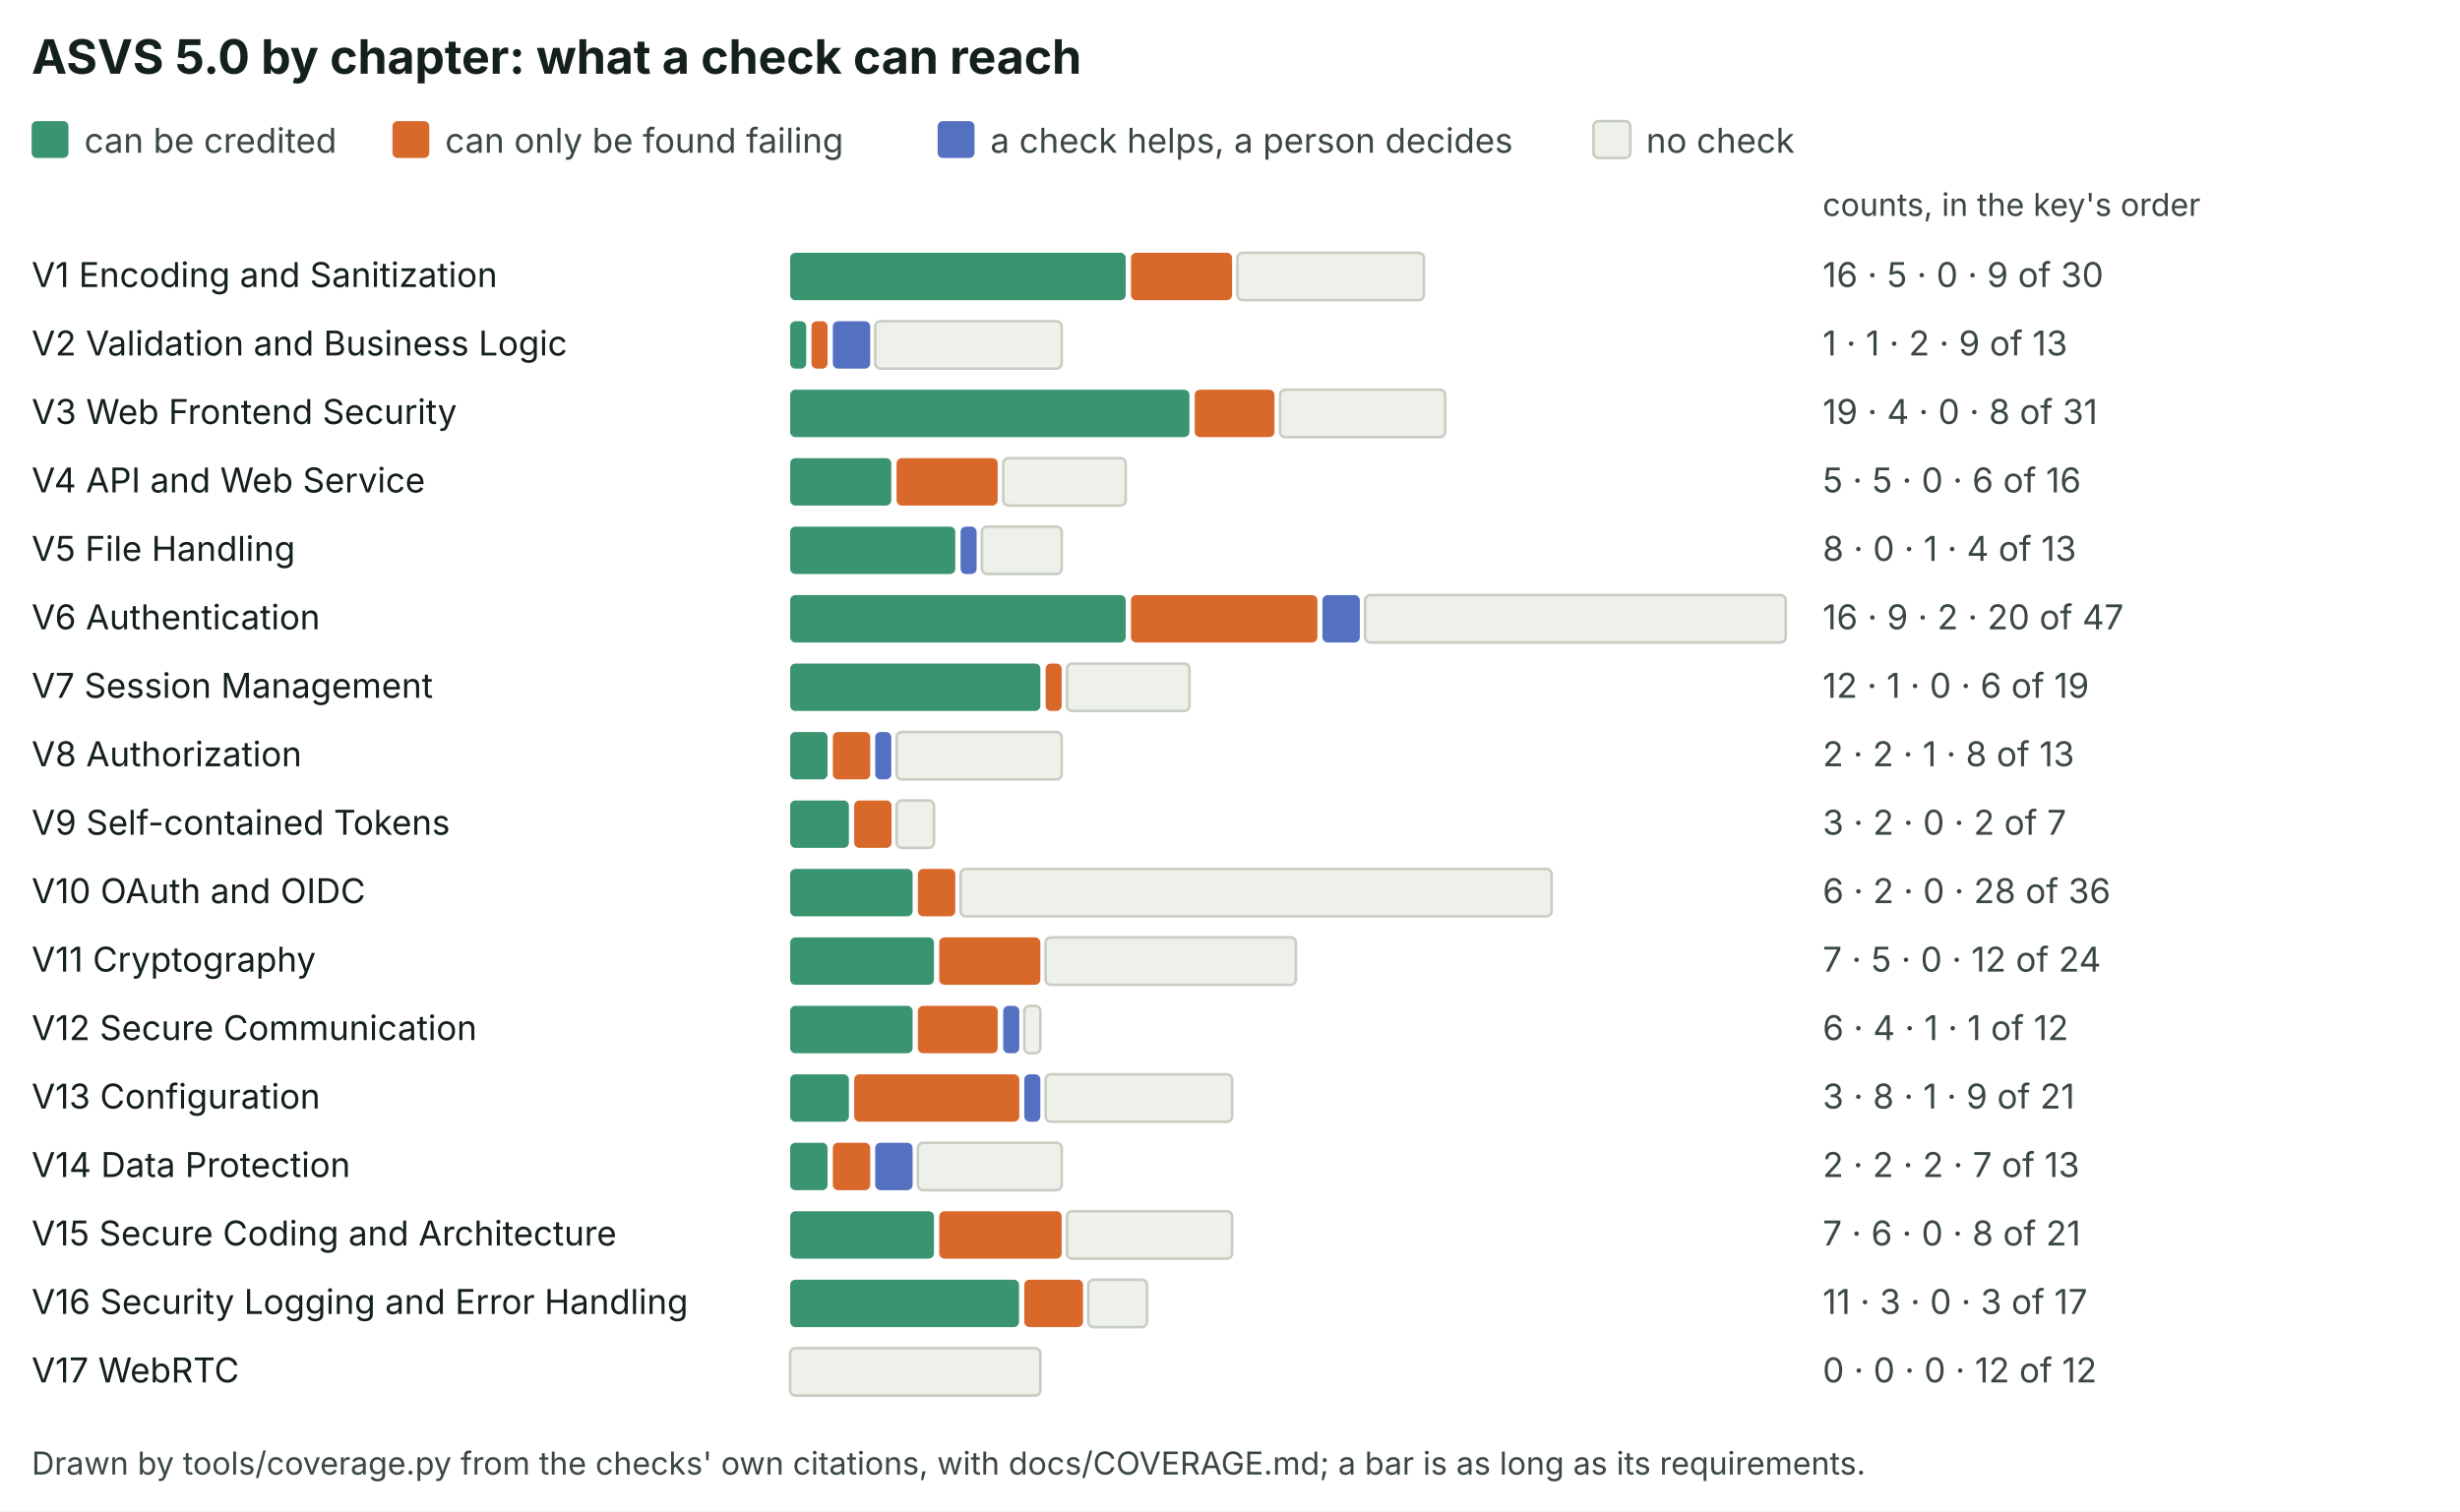
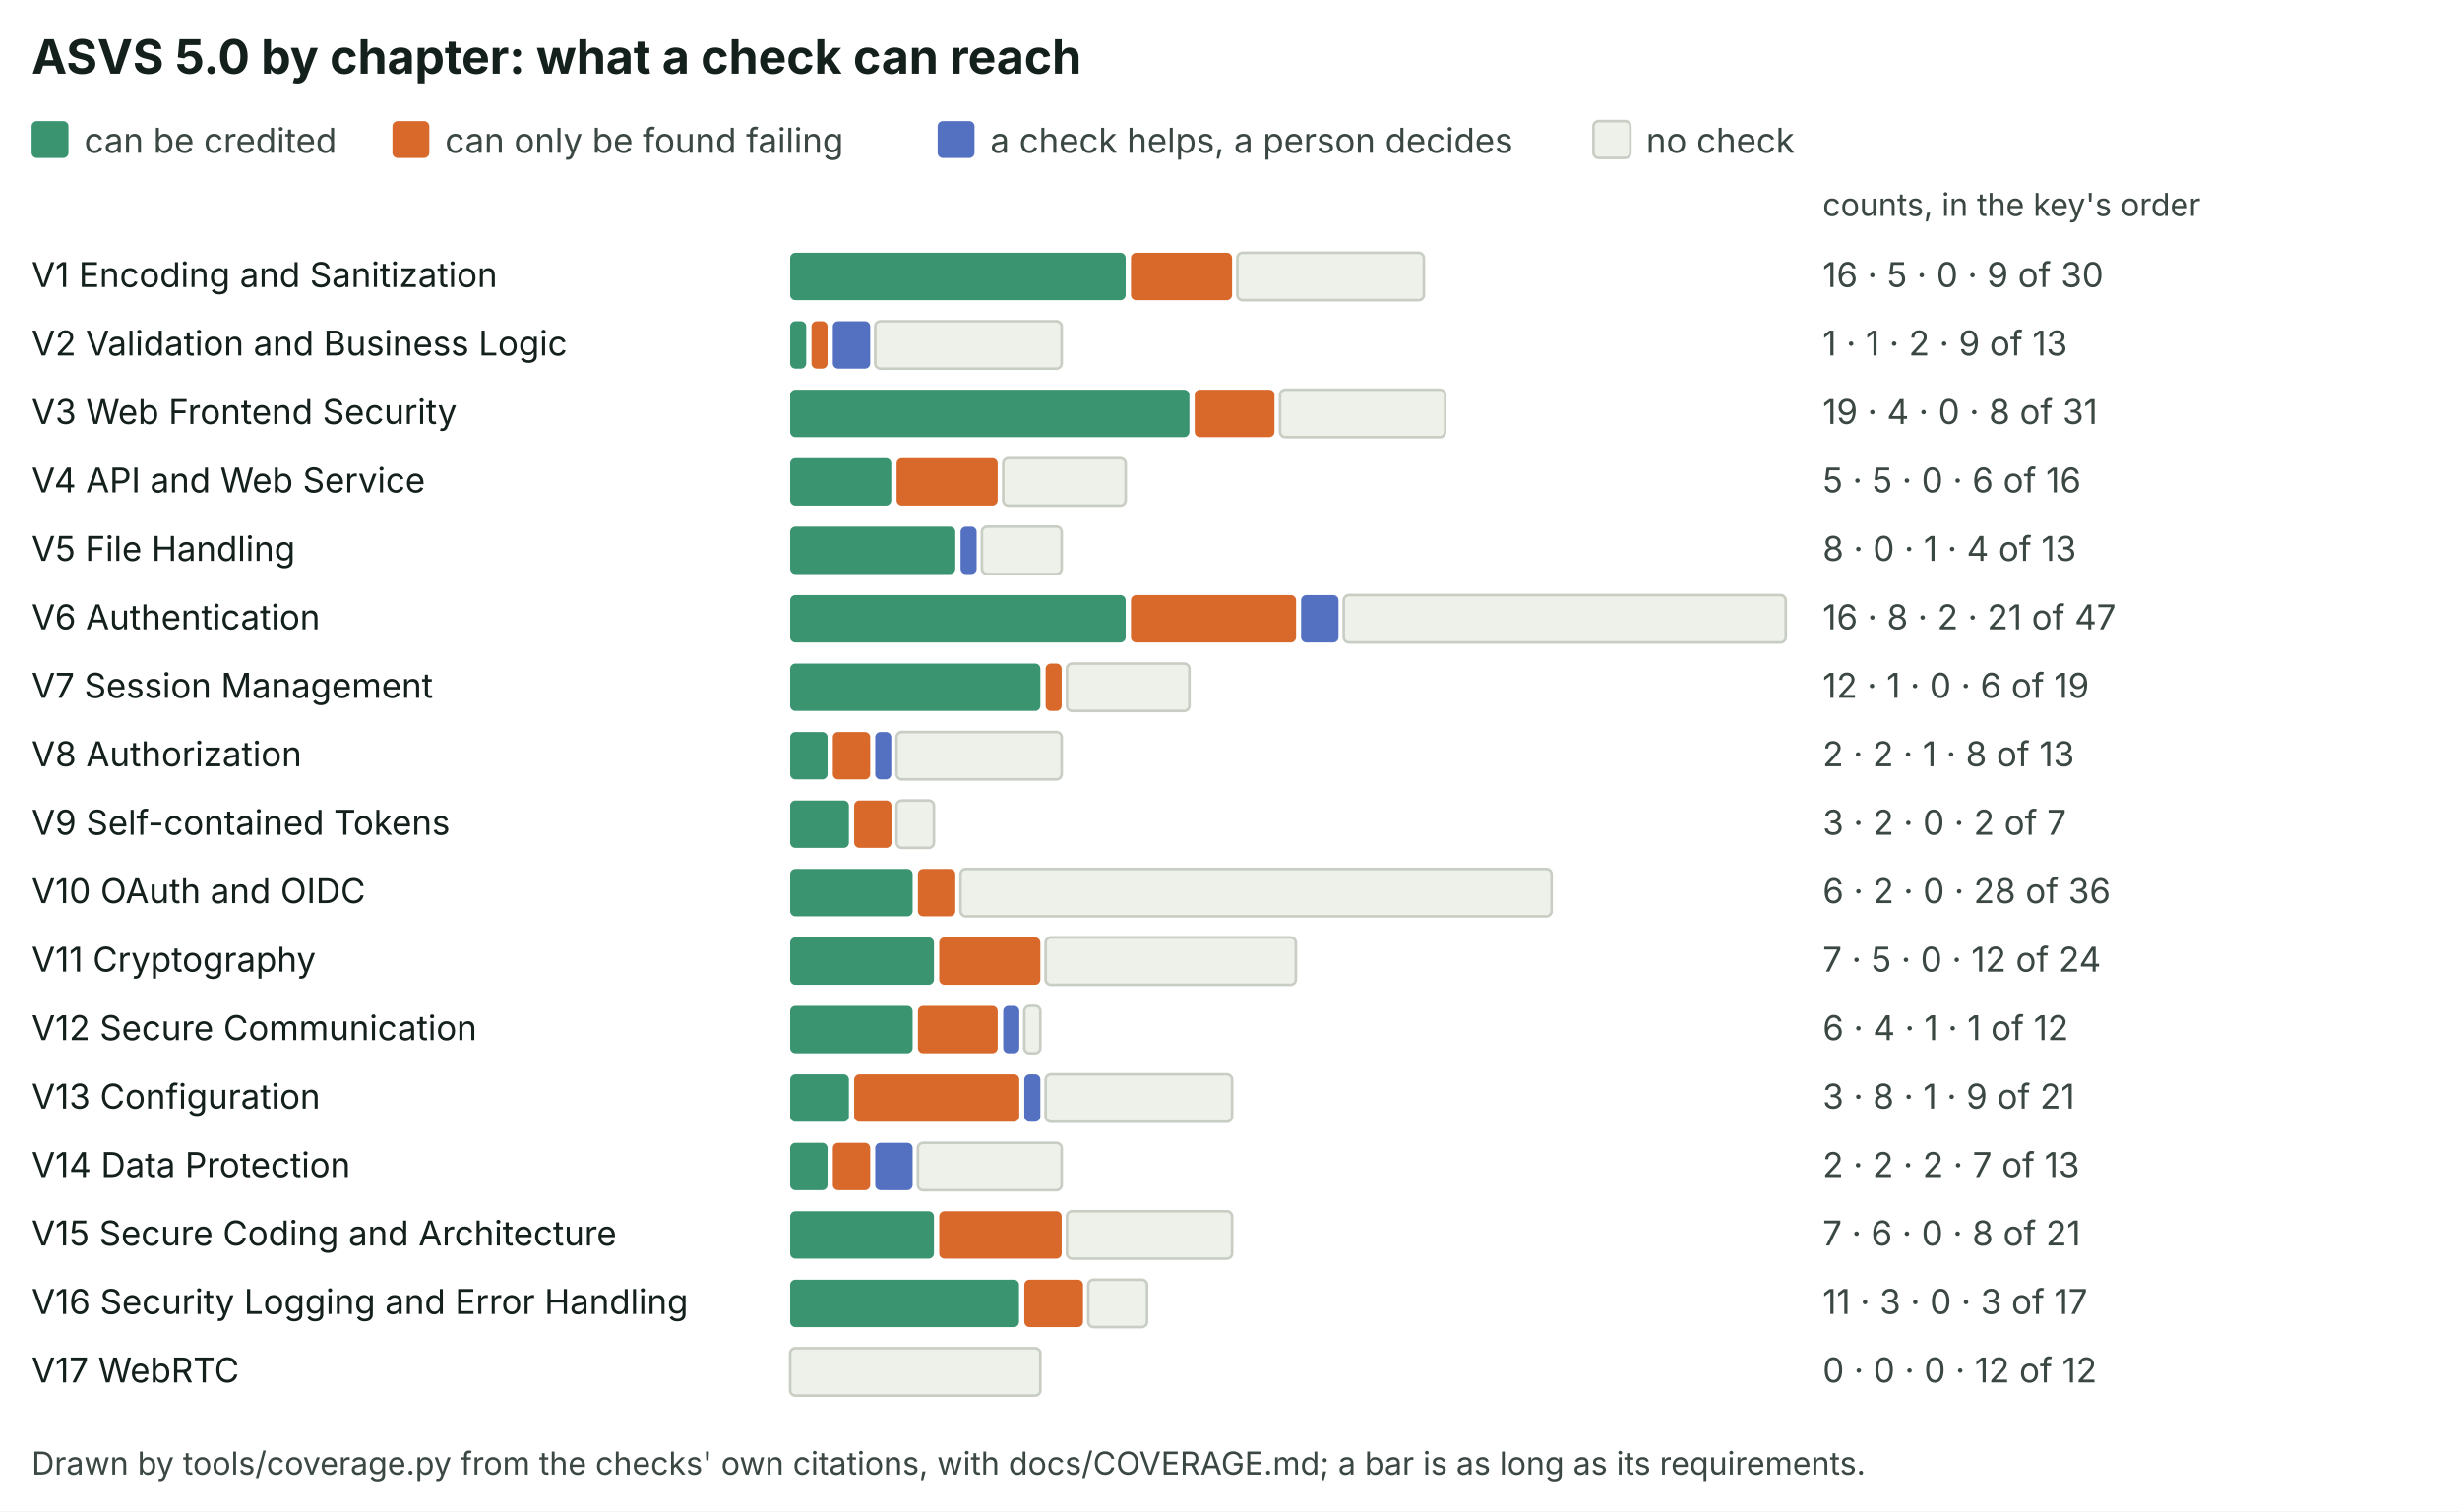
<svg xmlns="http://www.w3.org/2000/svg" viewBox="0 0 934 574" width="934" height="574" role="img" aria-labelledby="t d" font-family="Atkinson Hyperlegible, -apple-system, Segoe UI, sans-serif">
  <style>.bg{fill:#FFFFFF}.ink{fill:#14201C}.soft{fill:#3B4842}.none{fill:#EEF0EA;stroke:#C9CEC4}@media (prefers-color-scheme: dark){.bg{fill:#14201C}.ink{fill:#F3F4EF}.soft{fill:#C9CEC4}.none{fill:#182A23;stroke:#3B4842}}</style>
  <rect class="bg" width="934" height="574" />
  <text class="ink" x="12" y="28" font-size="18" font-weight="700">ASVS 5.0 by chapter: what a check can reach</text>
  <rect fill="#3A9470" x="12" y="46" width="14" height="14" rx="2" />
  <text class="soft" x="32" y="58" font-size="13">can be credited</text>
  <rect fill="#D9692B" x="149" y="46" width="14" height="14" rx="2" />
  <text class="soft" x="169" y="58" font-size="13">can only be found failing</text>
  <rect fill="#5470C0" x="356" y="46" width="14" height="14" rx="2" />
  <text class="soft" x="376" y="58" font-size="13">a check helps, a person decides</text>
  <rect class="none" x="605" y="46" width="14" height="14" rx="2" />
  <text class="soft" x="625" y="58" font-size="13">no check</text>
  <text class="soft" x="692" y="82" font-size="12">counts, in the key's order</text>
  <text class="ink" x="12" y="109" font-size="13">V1 Encoding and Sanitization</text>
  <rect fill="#3A9470" x="300.0" y="96" width="127.4" height="18" rx="2" />
  <rect fill="#D9692B" x="429.4" y="96" width="38.4" height="18" rx="2" />
  <rect class="none" x="469.8" y="96" width="70.8" height="18" rx="2" />
  <text class="soft" x="692" y="109" font-size="13">16 · 5 · 0 · 9  of 30</text>
  <text class="ink" x="12" y="135" font-size="13">V2 Validation and Business Logic</text>
  <rect fill="#3A9470" x="300.0" y="122" width="6.1" height="18" rx="2" />
  <rect fill="#D9692B" x="308.1" y="122" width="6.1" height="18" rx="2" />
  <rect fill="#5470C0" x="316.2" y="122" width="14.2" height="18" rx="2" />
  <rect class="none" x="332.3" y="122" width="70.8" height="18" rx="2" />
  <text class="soft" x="692" y="135" font-size="13">1 · 1 · 2 · 9  of 13</text>
  <text class="ink" x="12" y="161" font-size="13">V3 Web Frontend Security</text>
  <rect fill="#3A9470" x="300.0" y="148" width="151.6" height="18" rx="2" />
  <rect fill="#D9692B" x="453.6" y="148" width="30.3" height="18" rx="2" />
  <rect class="none" x="486.0" y="148" width="62.7" height="18" rx="2" />
  <text class="soft" x="692" y="161" font-size="13">19 · 4 · 0 · 8  of 31</text>
  <text class="ink" x="12" y="187" font-size="13">V4 API and Web Service</text>
  <rect fill="#3A9470" x="300.0" y="174" width="38.4" height="18" rx="2" />
  <rect fill="#D9692B" x="340.4" y="174" width="38.4" height="18" rx="2" />
  <rect class="none" x="380.9" y="174" width="46.5" height="18" rx="2" />
  <text class="soft" x="692" y="187" font-size="13">5 · 5 · 0 · 6  of 16</text>
  <text class="ink" x="12" y="213" font-size="13">V5 File Handling</text>
  <rect fill="#3A9470" x="300.0" y="200" width="62.7" height="18" rx="2" />
  <rect fill="#5470C0" x="364.7" y="200" width="6.1" height="18" rx="2" />
  <rect class="none" x="372.8" y="200" width="30.3" height="18" rx="2" />
  <text class="soft" x="692" y="213" font-size="13">8 · 0 · 1 · 4  of 13</text>
  <text class="ink" x="12" y="239" font-size="13">V6 Authentication</text>
  <rect fill="#3A9470" x="300.0" y="226" width="127.4" height="18" rx="2" />
-   <rect fill="#D9692B" x="429.4" y="226" width="70.8" height="18" rx="2" />
-   <rect fill="#5470C0" x="502.1" y="226" width="14.2" height="18" rx="2" />
-   <rect class="none" x="518.3" y="226" width="159.7" height="18" rx="2" />
-   <text class="soft" x="692" y="239" font-size="13">16 · 9 · 2 · 20  of 47</text>
+   <rect fill="#D9692B" x="429.4" y="226" width="62.7" height="18" rx="2" />
+   <rect fill="#5470C0" x="494.0" y="226" width="14.2" height="18" rx="2" />
+   <rect class="none" x="510.2" y="226" width="167.8" height="18" rx="2" />
+   <text class="soft" x="692" y="239" font-size="13">16 · 8 · 2 · 21  of 47</text>
  <text class="ink" x="12" y="265" font-size="13">V7 Session Management</text>
  <rect fill="#3A9470" x="300.0" y="252" width="95.0" height="18" rx="2" />
  <rect fill="#D9692B" x="397.0" y="252" width="6.1" height="18" rx="2" />
  <rect class="none" x="405.1" y="252" width="46.5" height="18" rx="2" />
  <text class="soft" x="692" y="265" font-size="13">12 · 1 · 0 · 6  of 19</text>
  <text class="ink" x="12" y="291" font-size="13">V8 Authorization</text>
  <rect fill="#3A9470" x="300.0" y="278" width="14.2" height="18" rx="2" />
  <rect fill="#D9692B" x="316.2" y="278" width="14.2" height="18" rx="2" />
  <rect fill="#5470C0" x="332.3" y="278" width="6.1" height="18" rx="2" />
  <rect class="none" x="340.4" y="278" width="62.7" height="18" rx="2" />
  <text class="soft" x="692" y="291" font-size="13">2 · 2 · 1 · 8  of 13</text>
  <text class="ink" x="12" y="317" font-size="13">V9 Self-contained Tokens</text>
  <rect fill="#3A9470" x="300.0" y="304" width="22.3" height="18" rx="2" />
  <rect fill="#D9692B" x="324.3" y="304" width="14.2" height="18" rx="2" />
  <rect class="none" x="340.4" y="304" width="14.2" height="18" rx="2" />
  <text class="soft" x="692" y="317" font-size="13">3 · 2 · 0 · 2  of 7</text>
  <text class="ink" x="12" y="343" font-size="13">V10 OAuth and OIDC</text>
  <rect fill="#3A9470" x="300.0" y="330" width="46.5" height="18" rx="2" />
  <rect fill="#D9692B" x="348.5" y="330" width="14.2" height="18" rx="2" />
  <rect class="none" x="364.7" y="330" width="224.4" height="18" rx="2" />
  <text class="soft" x="692" y="343" font-size="13">6 · 2 · 0 · 28  of 36</text>
  <text class="ink" x="12" y="369" font-size="13">V11 Cryptography</text>
  <rect fill="#3A9470" x="300.0" y="356" width="54.6" height="18" rx="2" />
  <rect fill="#D9692B" x="356.6" y="356" width="38.4" height="18" rx="2" />
  <rect class="none" x="397.0" y="356" width="95.0" height="18" rx="2" />
  <text class="soft" x="692" y="369" font-size="13">7 · 5 · 0 · 12  of 24</text>
  <text class="ink" x="12" y="395" font-size="13">V12 Secure Communication</text>
  <rect fill="#3A9470" x="300.0" y="382" width="46.5" height="18" rx="2" />
  <rect fill="#D9692B" x="348.5" y="382" width="30.3" height="18" rx="2" />
  <rect fill="#5470C0" x="380.9" y="382" width="6.1" height="18" rx="2" />
  <rect class="none" x="388.9" y="382" width="6.1" height="18" rx="2" />
  <text class="soft" x="692" y="395" font-size="13">6 · 4 · 1 · 1  of 12</text>
  <text class="ink" x="12" y="421" font-size="13">V13 Configuration</text>
  <rect fill="#3A9470" x="300.0" y="408" width="22.3" height="18" rx="2" />
  <rect fill="#D9692B" x="324.3" y="408" width="62.7" height="18" rx="2" />
  <rect fill="#5470C0" x="388.9" y="408" width="6.1" height="18" rx="2" />
  <rect class="none" x="397.0" y="408" width="70.8" height="18" rx="2" />
  <text class="soft" x="692" y="421" font-size="13">3 · 8 · 1 · 9  of 21</text>
  <text class="ink" x="12" y="447" font-size="13">V14 Data Protection</text>
  <rect fill="#3A9470" x="300.0" y="434" width="14.2" height="18" rx="2" />
  <rect fill="#D9692B" x="316.2" y="434" width="14.2" height="18" rx="2" />
  <rect fill="#5470C0" x="332.3" y="434" width="14.2" height="18" rx="2" />
  <rect class="none" x="348.5" y="434" width="54.6" height="18" rx="2" />
  <text class="soft" x="692" y="447" font-size="13">2 · 2 · 2 · 7  of 13</text>
  <text class="ink" x="12" y="473" font-size="13">V15 Secure Coding and Architecture</text>
  <rect fill="#3A9470" x="300.0" y="460" width="54.6" height="18" rx="2" />
  <rect fill="#D9692B" x="356.6" y="460" width="46.5" height="18" rx="2" />
  <rect class="none" x="405.1" y="460" width="62.7" height="18" rx="2" />
  <text class="soft" x="692" y="473" font-size="13">7 · 6 · 0 · 8  of 21</text>
  <text class="ink" x="12" y="499" font-size="13">V16 Security Logging and Error Handling</text>
  <rect fill="#3A9470" x="300.0" y="486" width="86.9" height="18" rx="2" />
  <rect fill="#D9692B" x="388.9" y="486" width="22.3" height="18" rx="2" />
  <rect class="none" x="413.2" y="486" width="22.3" height="18" rx="2" />
  <text class="soft" x="692" y="499" font-size="13">11 · 3 · 0 · 3  of 17</text>
  <text class="ink" x="12" y="525" font-size="13">V17 WebRTC</text>
  <rect class="none" x="300.0" y="512" width="95.0" height="18" rx="2" />
  <text class="soft" x="692" y="525" font-size="13">0 · 0 · 0 · 12  of 12</text>
  <text class="soft" x="12" y="560" font-size="12">Drawn by tools/coverage.py from the checks' own citations, with docs/COVERAGE.md; a bar is as long as its requirements.</text>
</svg>
